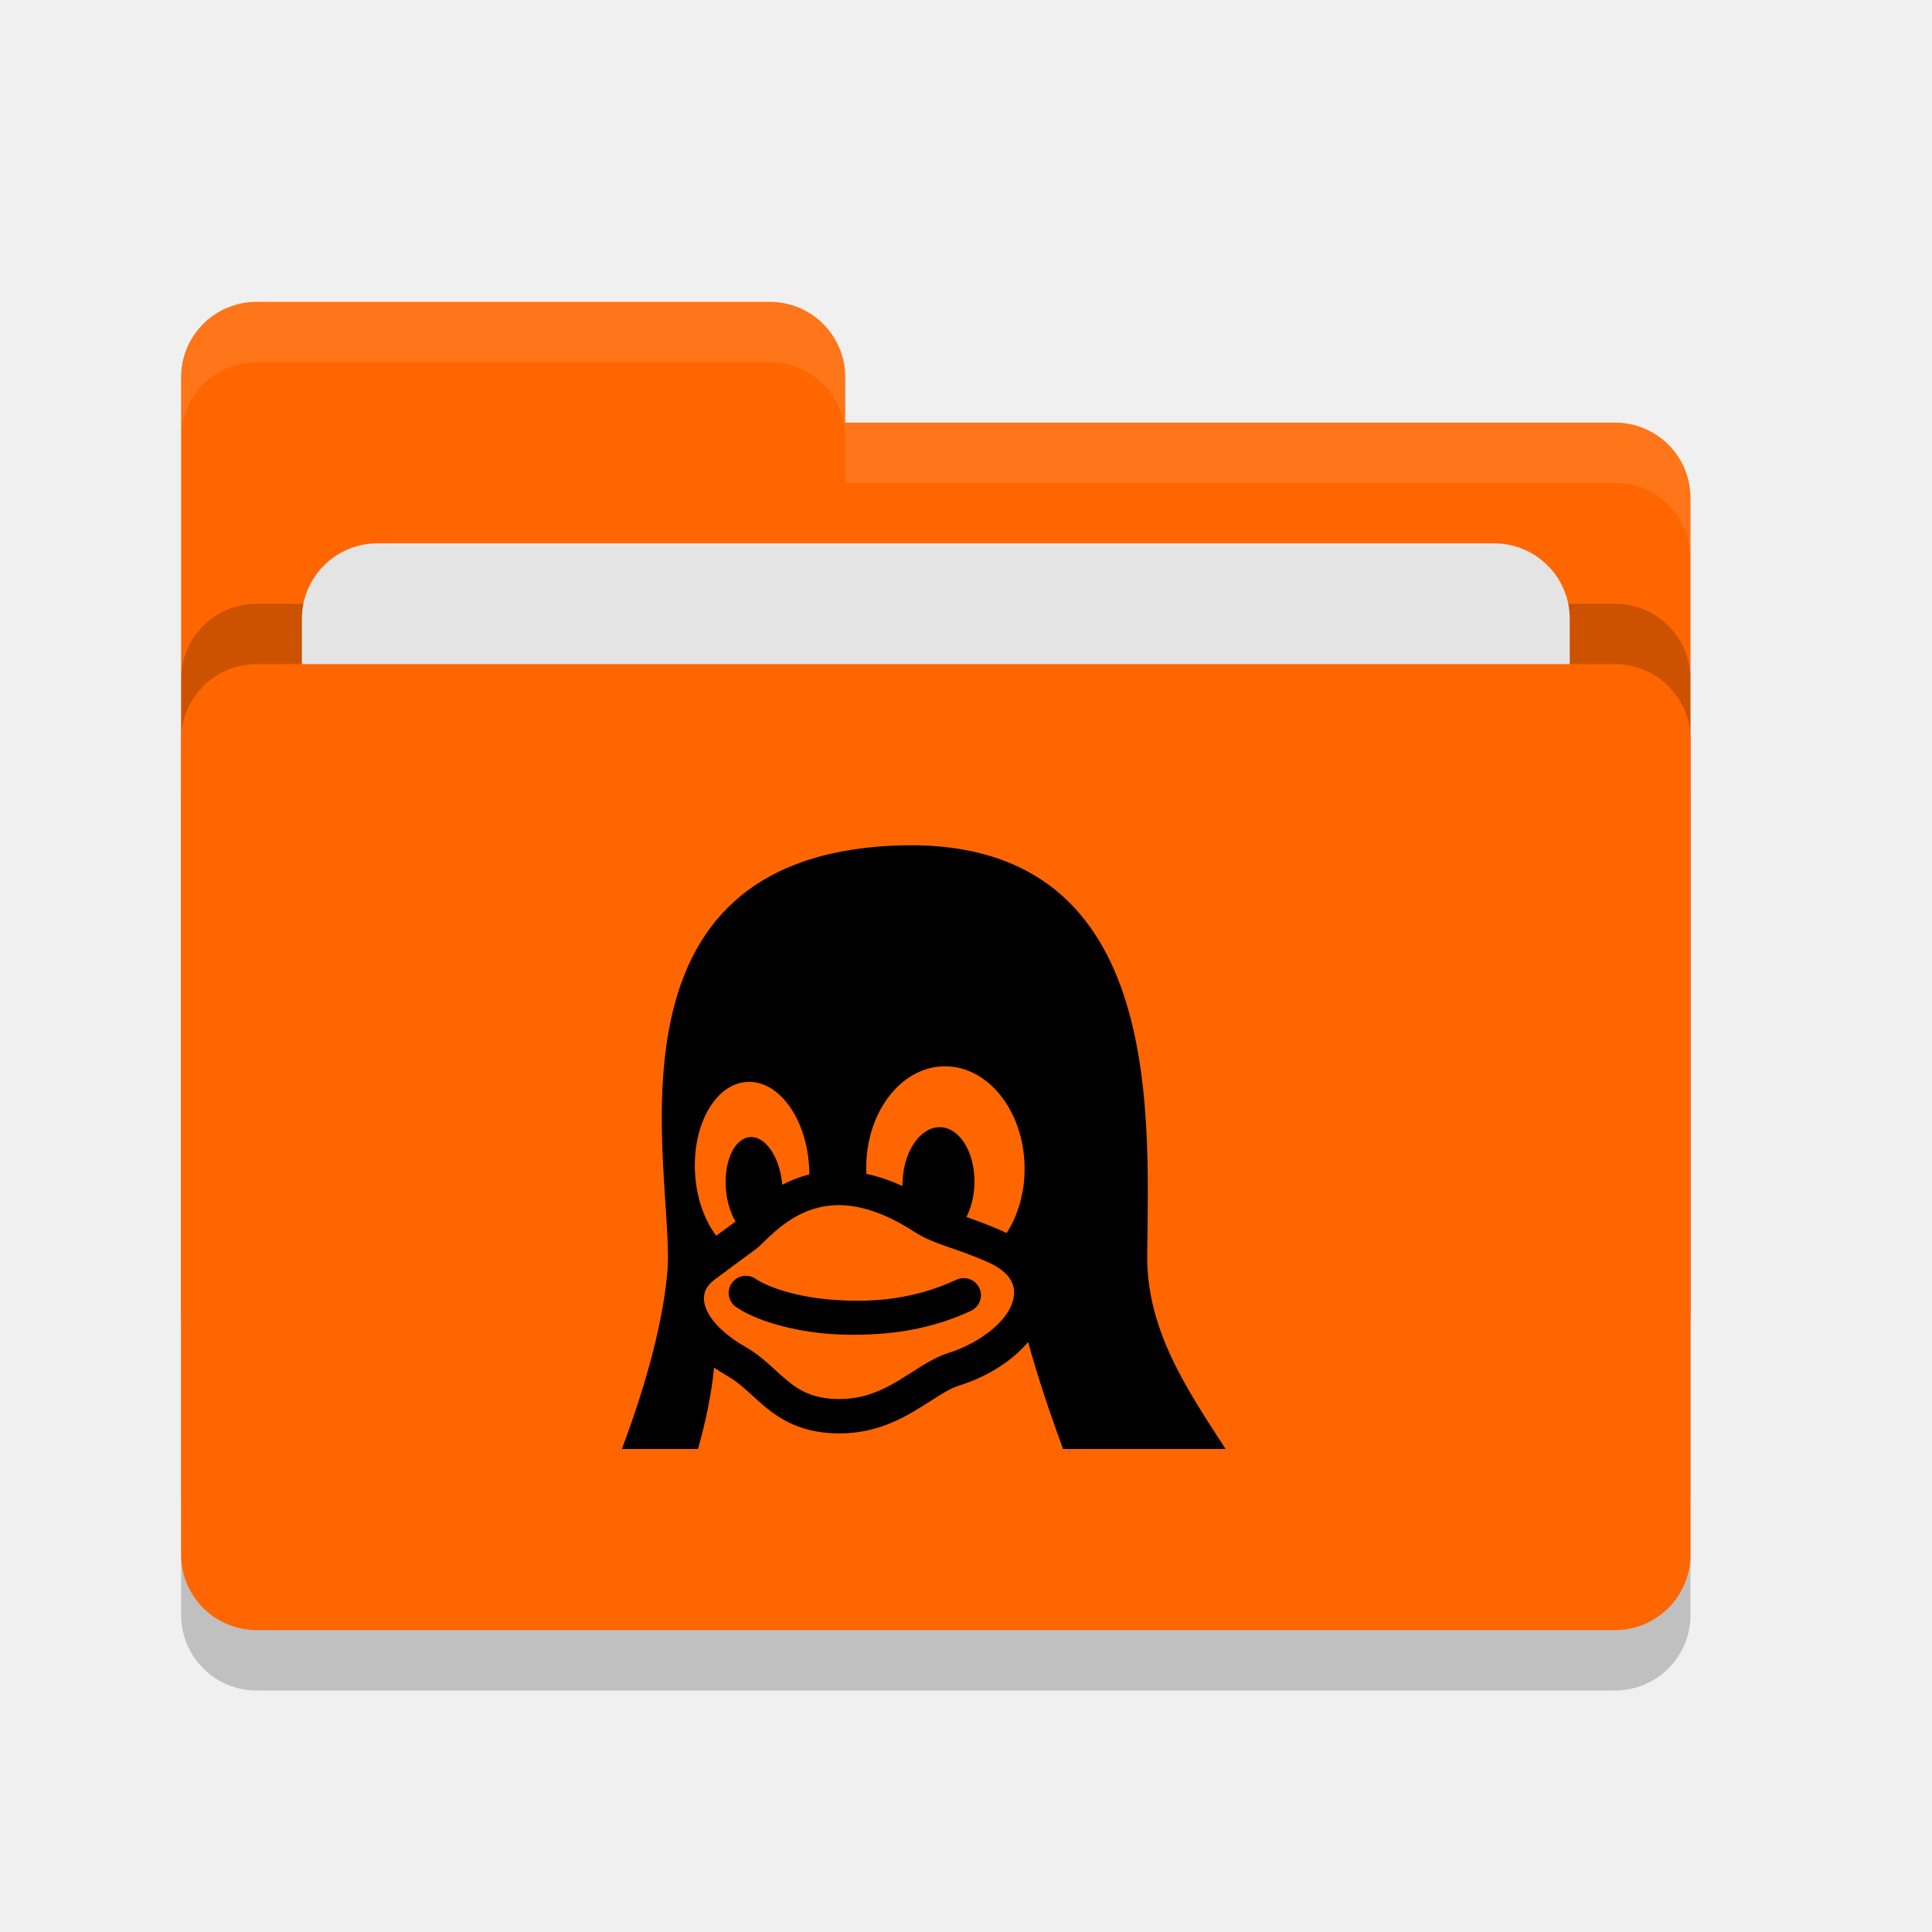
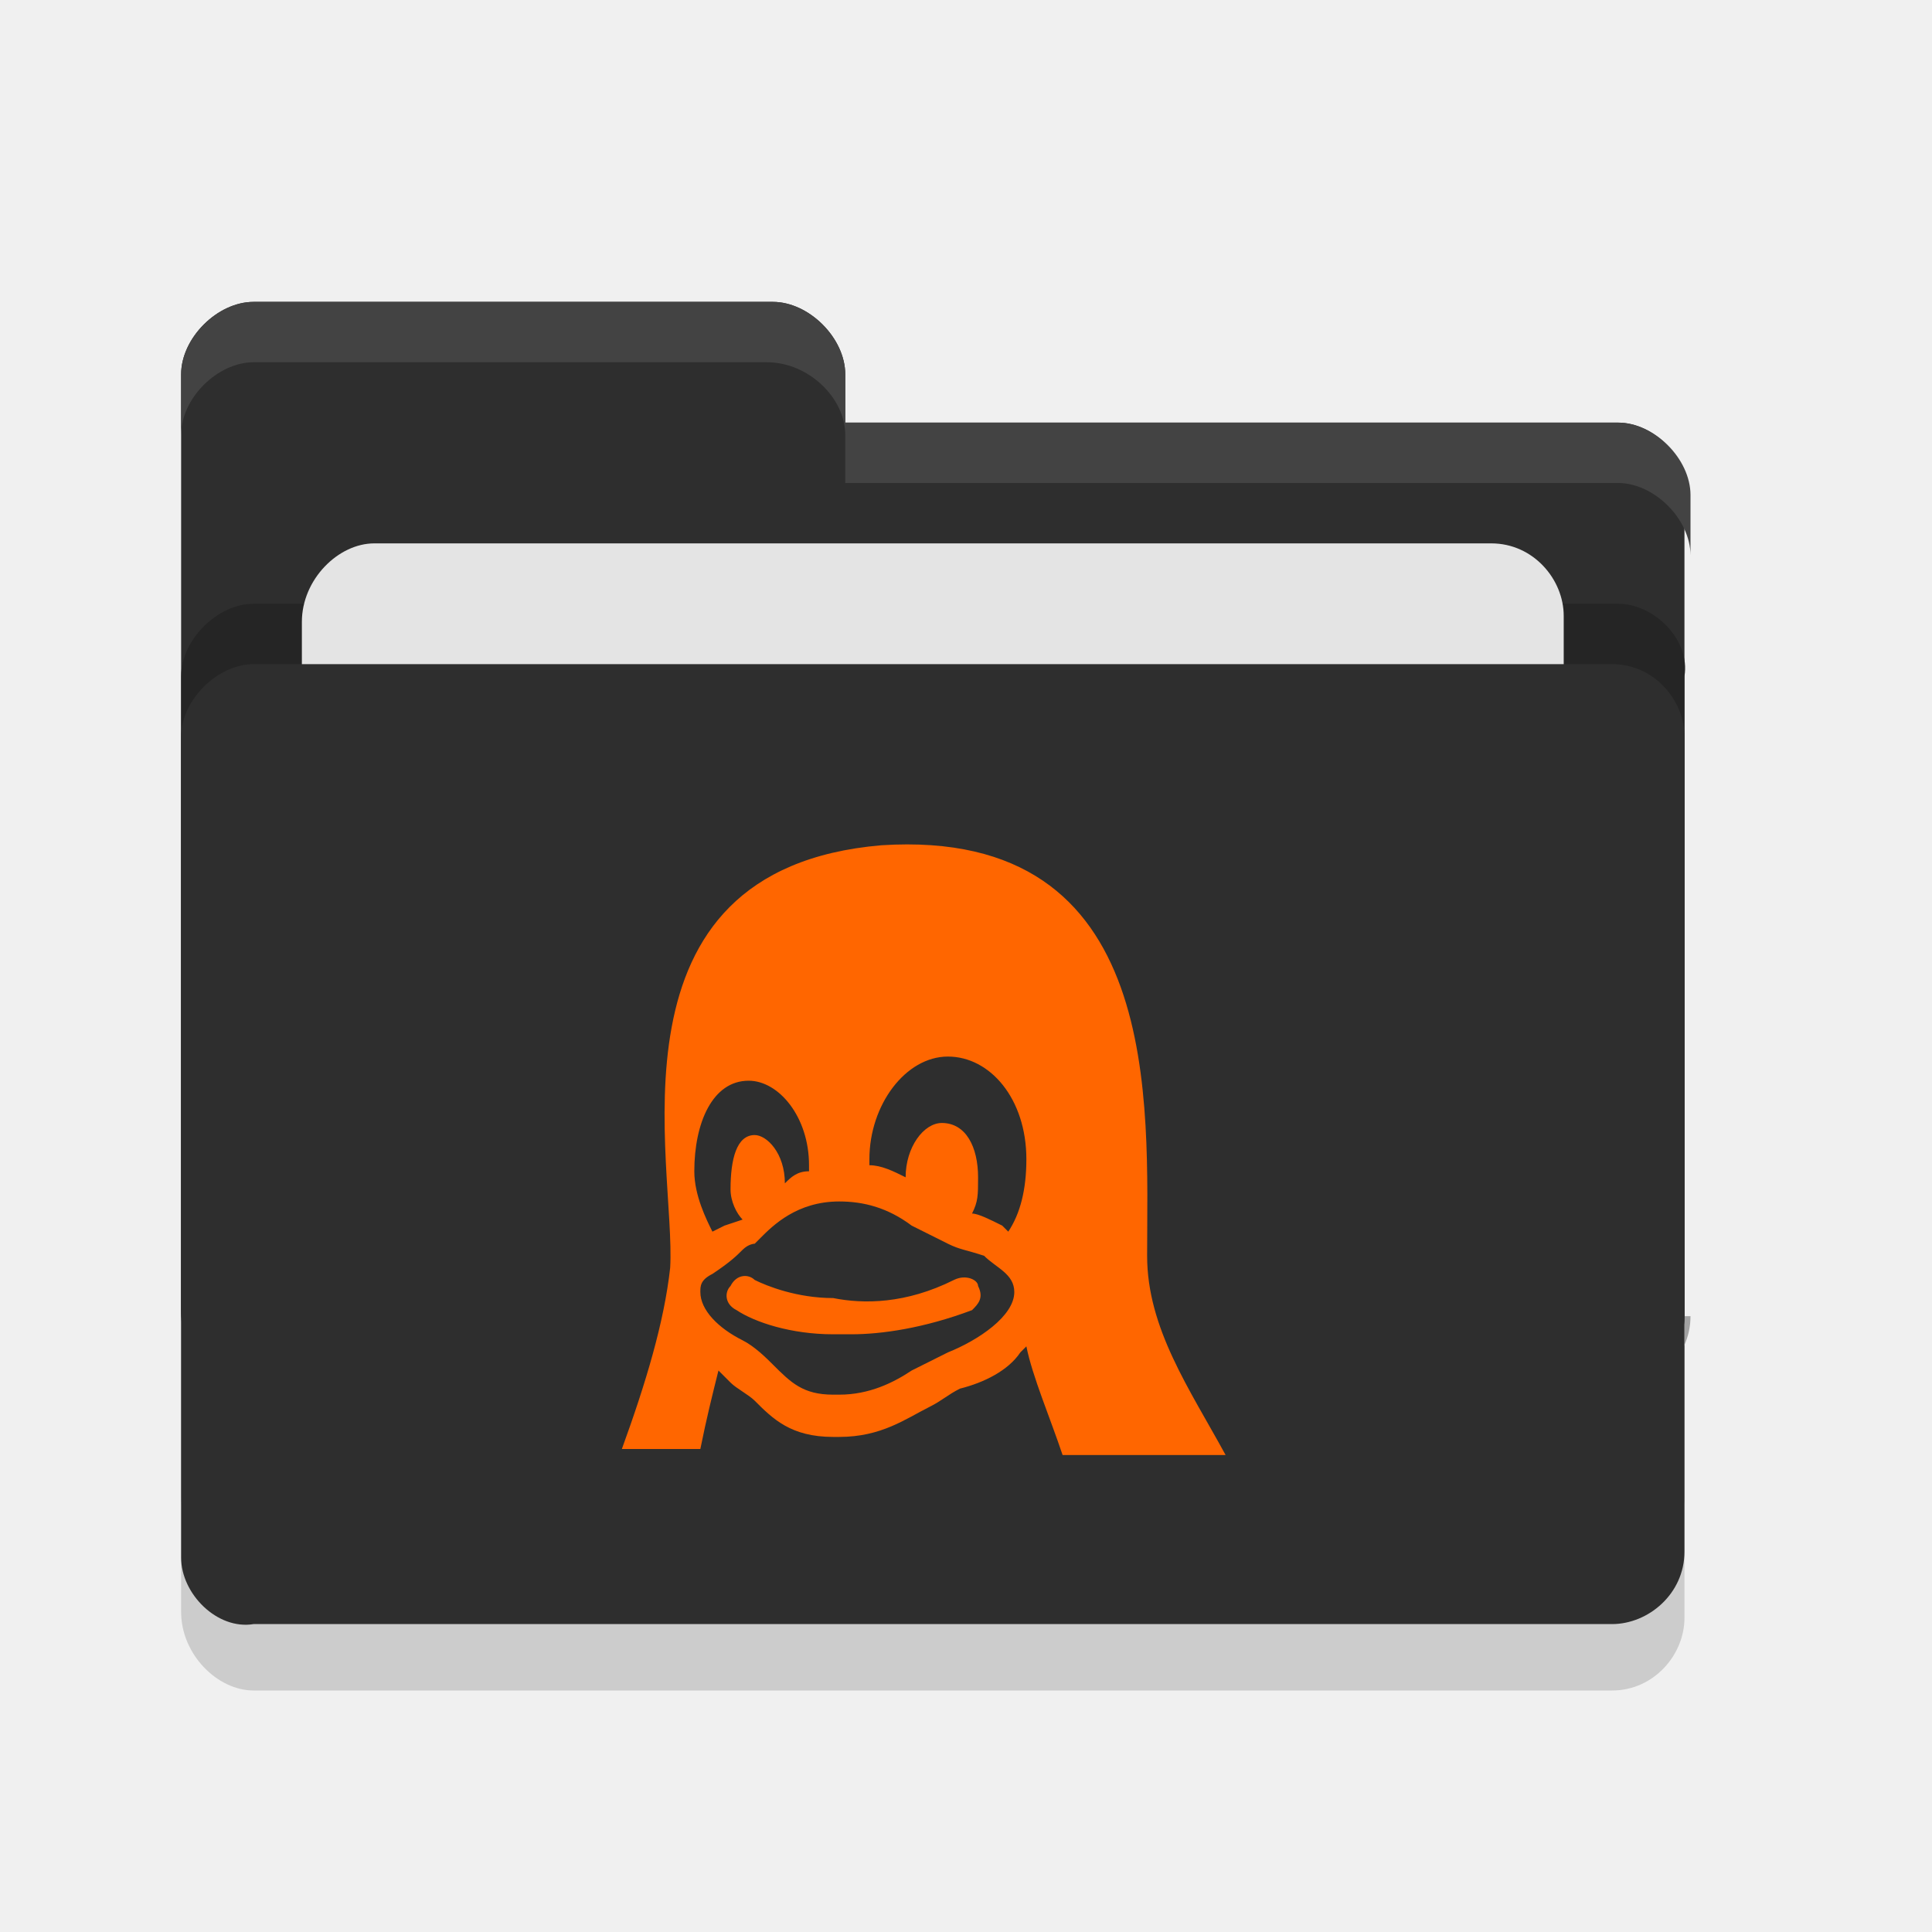
- <svg xmlns="http://www.w3.org/2000/svg" width="32" height="32" version="1" id="svg16">
-   <defs id="defs20" />
-   <rect style="opacity:0.2" width="25" height="16" x="3" y="12" rx="1.25" ry="1.25" id="rect2" />
-   <path style="fill:#ff6600" d="M 3,21.75 C 3,22.442 3.558,23 4.25,23 H 26.75 C 27.442,23 28,22.442 28,21.75 V 8.25 C 28,7.558 27.442,7 26.75,7 H 14 V 6.25 C 14,5.558 13.443,5 12.75,5 H 4.25 C 3.558,5 3,5.558 3,6.25" id="path4" />
-   <rect style="opacity:0.2" width="25" height="16" x="3" y="10" rx="1.25" ry="1.25" id="rect6" />
-   <rect style="fill:#e4e4e4" width="21" height="10" x="5" y="9" rx="1.25" ry="1.25" id="rect8" />
-   <rect style="fill:#ff6600" width="25" height="16" x="3" y="11" rx="1.25" ry="1.25" id="rect10" />
-   <path style="opacity:0.1;fill:#ffffff" d="M 4.25 5 C 3.558 5 3 5.558 3 6.25 L 3 7.25 C 3 6.558 3.558 6 4.25 6 L 12.75 6 C 13.443 6 14 6.558 14 7.25 L 14 8 L 26.75 8 C 27.442 8 28 8.557 28 9.25 L 28 8.25 C 28 7.558 27.442 7 26.75 7 L 14 7 L 14 6.25 C 14 5.558 13.443 5 12.75 5 L 4.25 5 z" id="path12" />
-   <path style="fill:#000000" d="M 15.843,21.196 C 15.043,21.569 14.299,21.565 13.799,21.529 13.203,21.486 12.723,21.322 12.513,21.18 12.383,21.092 12.206,21.126 12.118,21.256 12.03,21.386 12.064,21.562 12.194,21.65 12.533,21.879 13.132,22.05 13.758,22.095 13.864,22.103 13.981,22.108 14.106,22.108 14.651,22.108 15.343,22.056 16.083,21.711 16.225,21.645 16.287,21.476 16.221,21.334 16.155,21.192 15.986,21.13 15.843,21.196 Z M 19.001,20.775 C 19.028,18.308 19.282,13.645 14.558,14.021 9.893,14.397 11.13,19.324 11.061,20.974 10.999,21.847 10.709,22.914 10.3,24 H 11.561 C 11.69,23.54 11.786,23.085 11.827,22.651 11.903,22.704 11.984,22.755 12.071,22.804 12.212,22.887 12.333,22.998 12.462,23.115 12.762,23.389 13.102,23.699 13.768,23.738 13.812,23.74 13.857,23.742 13.901,23.742 14.574,23.742 15.034,23.447 15.404,23.211 15.581,23.097 15.734,22.999 15.878,22.952 16.287,22.824 16.645,22.617 16.912,22.354 16.954,22.313 16.993,22.271 17.029,22.228 17.178,22.773 17.382,23.387 17.608,24 H 20.3 C 19.654,23.002 18.987,22.024 19.001,20.776 Z M 11.512,19.433 C 11.512,19.433 11.512,19.433 11.512,19.433 11.466,18.627 11.851,17.95 12.373,17.92 12.894,17.889 13.355,18.518 13.401,19.323 13.401,19.323 13.401,19.323 13.401,19.323 13.403,19.367 13.405,19.41 13.405,19.452 13.239,19.494 13.09,19.554 12.957,19.624 12.956,19.618 12.956,19.612 12.955,19.607 V 19.606 C 12.911,19.149 12.667,18.804 12.41,18.835 12.153,18.866 11.981,19.262 12.026,19.719 12.026,19.72 12.026,19.72 12.026,19.72 12.045,19.919 12.103,20.097 12.183,20.232 12.163,20.248 12.107,20.289 12.042,20.336 11.993,20.371 11.934,20.415 11.863,20.467 11.669,20.212 11.536,19.846 11.512,19.433 Z M 16.797,21.423 C 16.778,21.849 16.221,22.25 15.707,22.41 L 15.704,22.411 C 15.49,22.48 15.3,22.603 15.098,22.732 14.758,22.949 14.408,23.173 13.901,23.173 13.868,23.173 13.834,23.172 13.8,23.17 13.336,23.143 13.119,22.945 12.845,22.695 12.7,22.563 12.55,22.426 12.356,22.313 L 12.352,22.311 C 11.935,22.075 11.676,21.782 11.66,21.527 11.652,21.401 11.708,21.291 11.828,21.201 12.088,21.006 12.262,20.879 12.377,20.794 12.505,20.701 12.544,20.673 12.573,20.645 12.593,20.626 12.615,20.604 12.639,20.581 12.878,20.349 13.277,19.961 13.891,19.961 14.266,19.961 14.681,20.105 15.123,20.389 15.331,20.525 15.512,20.587 15.742,20.667 15.899,20.721 16.078,20.783 16.318,20.885 L 16.322,20.887 C 16.545,20.979 16.809,21.146 16.797,21.423 Z M 16.674,20.424 C 16.631,20.402 16.586,20.382 16.539,20.362 16.323,20.27 16.15,20.207 16.007,20.157 16.086,20.002 16.135,19.808 16.14,19.598 V 19.598 C 16.151,19.086 15.893,18.671 15.564,18.67 15.234,18.67 14.959,19.084 14.948,19.595 V 19.595 C 14.947,19.612 14.947,19.629 14.947,19.645 14.745,19.552 14.545,19.484 14.35,19.443 14.349,19.423 14.348,19.404 14.348,19.385 V 19.384 C 14.329,18.453 14.901,17.681 15.625,17.662 16.349,17.642 16.951,18.381 16.97,19.313 V 19.314 C 16.979,19.735 16.866,20.123 16.673,20.424 Z" id="path14" />
+ <svg xmlns="http://www.w3.org/2000/svg" version="1.1" id="svg16" x="0px" y="0px" viewBox="0 0 32 32" style="enable-background:new 0 0 32 32;" xml:space="preserve">
+   <style type="text/css">
+ 	.st0{fill:#CCCCCC;}
+ 	.st1{fill:#2E2E2E;}
+ 	.st2{fill:#A3A3A3;}
+ 	.st3{fill:#252525;}
+ 	.st4{fill:#E4E4E4;}
+ 	.st5{fill:#434343;}
+ 	.st6{fill:#FF6600;}
+ </style>
+   <g>
+     <path class="st0" d="M3,13.2L3,13.2v13.5C3,27.4,3.6,28,4.2,28h22.5c0.7,0,1.2-0.6,1.2-1.2v-2c0,0.7-0.6,1.2-1.2,1.2H4.2   C3.6,26,3,25.4,3,24.8v-3V13.2" />
+     <path class="st1" d="M3,21.8C3,22.4,3.6,23,4.2,23h22.5c0.7,0,1.2-0.6,1.2-1.2V8.2C28,7.6,27.4,7,26.8,7H14V6.2   C14,5.6,13.4,5,12.8,5H4.2C3.6,5,3,5.6,3,6.2V21.8" />
+     <path class="st2" d="M28,21.8c0,0.7-0.6,1.2-1.2,1.2H4.2C3.6,23,3,22.4,3,21.8v3C3,25.4,3.6,26,4.2,26h22.5c0.7,0,1.2-0.6,1.2-1.2   V21.8" />
+     <path class="st3" d="M26.8,10H4.2C3.6,10,3,10.6,3,11.2v10.5C3,22.4,3.6,23,4.2,23h22.5c0.7,0,1.2-0.6,1.2-1.2V11.2   C28,10.6,27.4,10,26.8,10" />
+     <path class="st4" d="M6.2,9h18.5c0.7,0,1.2,0.6,1.2,1.2v7.5c0,0.7-0.6,1.2-1.2,1.2H6.2C5.6,19,5,18.4,5,17.8v-7.5   C5,9.6,5.6,9,6.2,9z" />
+     <path class="st1" d="M4.2,11h22.5c0.7,0,1.2,0.6,1.2,1.2v13.5c0,0.7-0.6,1.2-1.2,1.2H4.2C3.6,27,3,26.4,3,25.8V12.2   C3,11.6,3.6,11,4.2,11z" />
+     <path class="st5" d="M12.8,5H4.2C3.6,5,3,5.6,3,6.2v1C3,6.6,3.6,6,4.2,6h8.5C13.4,6,14,6.6,14,7.2V8h12.8C27.4,8,28,8.6,28,9.2v-1   C28,7.6,27.4,7,26.8,7H14V6.2C14,5.6,13.4,5,12.8,5" />
+     <path class="st6" d="M15.8,21.2c-0.8,0.4-1.5,0.4-2,0.3c-0.6,0-1.1-0.2-1.3-0.3c-0.1-0.1-0.3-0.1-0.4,0.1c-0.1,0.1-0.1,0.3,0.1,0.4   c0.3,0.2,0.9,0.4,1.6,0.4c0.1,0,0.2,0,0.3,0c0.5,0,1.2-0.1,2-0.4c0.1-0.1,0.2-0.2,0.1-0.4C16.2,21.2,16,21.1,15.8,21.2z M19,20.8   c0-2.5,0.3-7.1-4.4-6.8c-4.7,0.4-3.4,5.3-3.5,7c-0.1,0.9-0.4,1.9-0.8,3h1.3c0.1-0.5,0.2-0.9,0.3-1.3l0.2,0.2   c0.1,0.1,0.3,0.2,0.4,0.3c0.3,0.3,0.6,0.6,1.3,0.6l0.1,0c0.7,0,1.1-0.3,1.5-0.5c0.2-0.1,0.3-0.2,0.5-0.3c0.4-0.1,0.8-0.3,1-0.6   l0.1-0.1c0.1,0.5,0.4,1.2,0.6,1.8h2.7C19.7,23,19,22,19,20.8L19,20.8z M11.5,19.4L11.5,19.4c0-0.8,0.3-1.5,0.9-1.5   c0.5,0,1,0.6,1,1.4l0,0.1c-0.2,0-0.3,0.1-0.4,0.2l0,0v0c0-0.5-0.3-0.8-0.5-0.8c-0.3,0-0.4,0.4-0.4,0.9v0c0,0.2,0.1,0.4,0.2,0.5   L12,20.3l-0.2,0.1C11.7,20.2,11.5,19.8,11.5,19.4z M16.8,21.4c0,0.4-0.6,0.8-1.1,1l0,0c-0.2,0.1-0.4,0.2-0.6,0.3   c-0.3,0.2-0.7,0.4-1.2,0.4l-0.1,0c-0.5,0-0.7-0.2-1-0.5c-0.1-0.1-0.3-0.3-0.5-0.4l0,0c-0.4-0.2-0.7-0.5-0.7-0.8   c0-0.1,0-0.2,0.2-0.3c0.3-0.2,0.4-0.3,0.5-0.4c0.1-0.1,0.2-0.1,0.2-0.1l0.1-0.1c0.2-0.2,0.6-0.6,1.3-0.6c0.4,0,0.8,0.1,1.2,0.4   c0.2,0.1,0.4,0.2,0.6,0.3c0.2,0.1,0.3,0.1,0.6,0.2l0,0C16.5,21,16.8,21.1,16.8,21.4z M16.7,20.4l-0.1-0.1c-0.2-0.1-0.4-0.2-0.5-0.2   c0.1-0.2,0.1-0.3,0.1-0.6c0-0.5-0.2-0.9-0.6-0.9c-0.3,0-0.6,0.4-0.6,0.9l0,0c-0.2-0.1-0.4-0.2-0.6-0.2l0-0.1v0   c0-0.9,0.6-1.7,1.3-1.7c0.7,0,1.3,0.7,1.3,1.7v0C17,19.7,16.9,20.1,16.7,20.4L16.7,20.4z" />
+   </g>
</svg>
